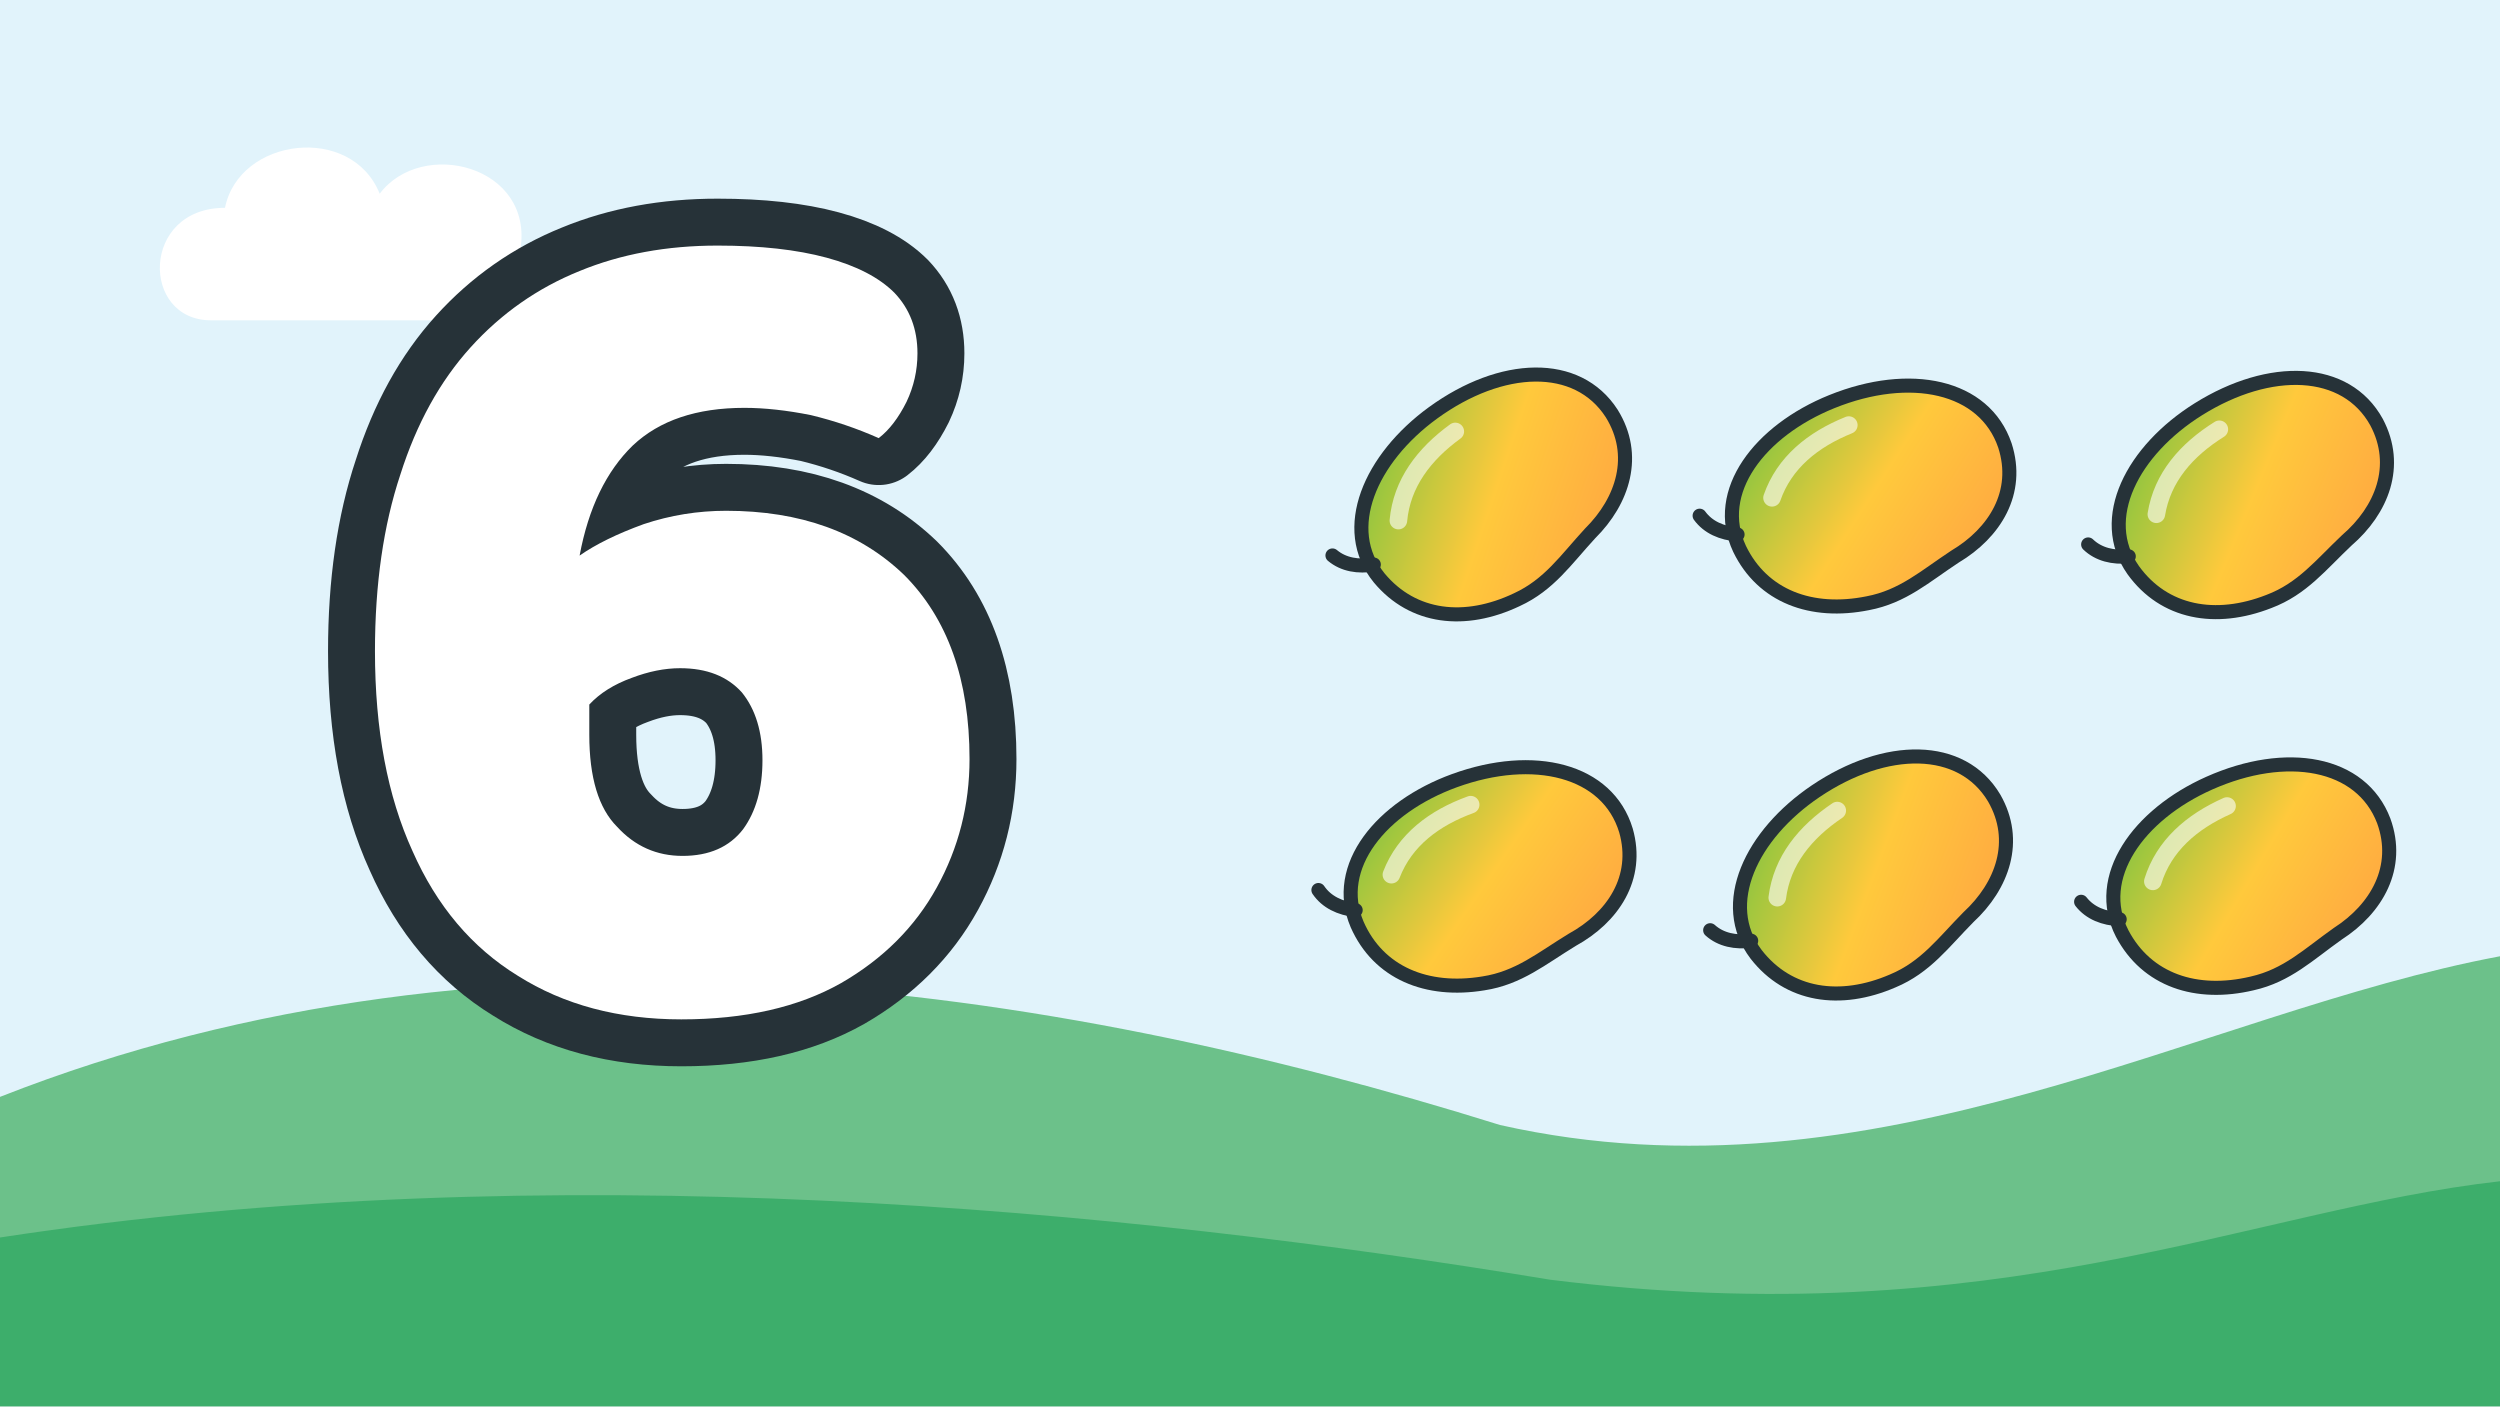
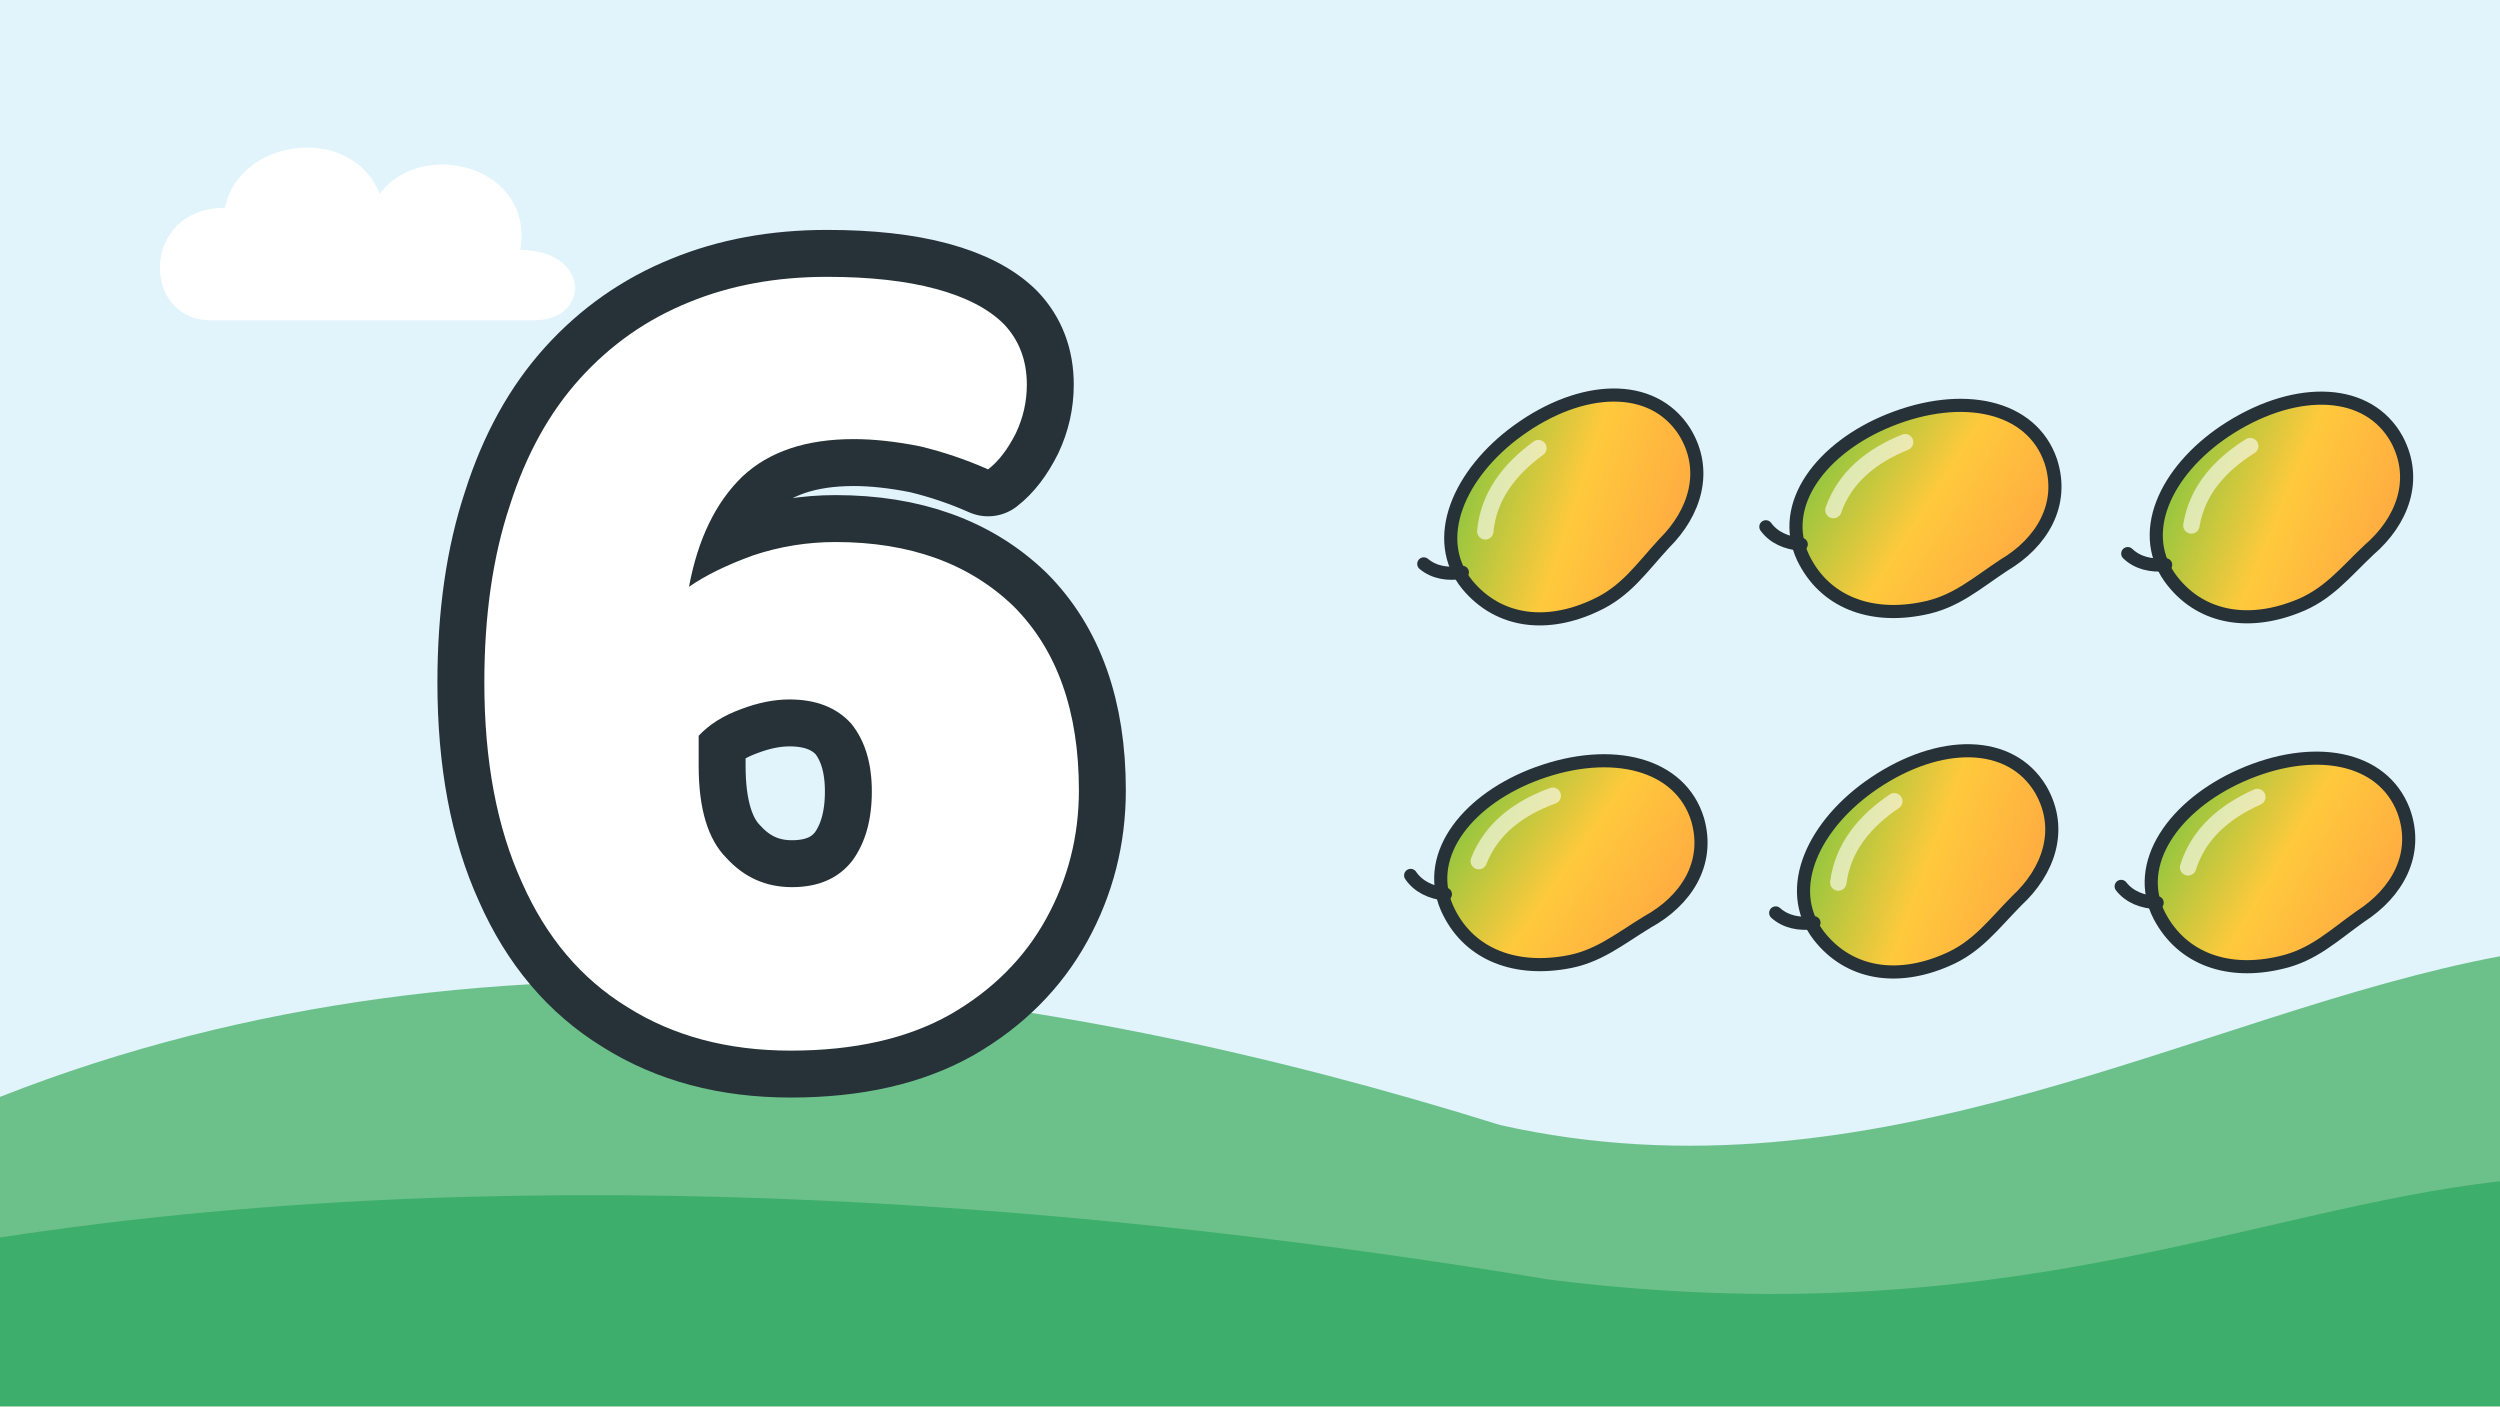
<svg xmlns="http://www.w3.org/2000/svg" viewBox="0 0 320 180" width="320" height="180">
  <defs>
    <linearGradient id="mangoSkin" x1="0" y1="0" x2="1" y2="1">
      <stop offset="0.12" stop-color="#8DC63F" />
      <stop offset="0.5" stop-color="#FFC93C" />
      <stop offset="1" stop-color="#FF9F43" />
    </linearGradient>
    <g id="mango" stroke="#263238" stroke-linejoin="round" stroke-linecap="round">
      <g transform="rotate(-28 50 52)">
        <path d="M10 54C9 36 28 25 50 25C74 25 92 37 91 55C90 69 79 77 66 79C56 81 48 84 38 82C22 79 11 69 10 54Z" fill="url(#mangoSkin)" stroke-width="4" />
        <path d="M24 44C31 36 41 33 52 33" fill="none" stroke="#FFFFFF" stroke-opacity=".6" stroke-width="5" />
        <path d="M11 50C7 48 4 45 3 41" fill="none" stroke-width="4" />
      </g>
    </g>
  </defs>
  <rect width="320" height="180" fill="#E1F3FB" />
  <path transform="translate(18 14) scale(0.9)" d="M10 30C0 30 0 14 12 14C14 4 30 2 34 12C40 4 56 8 54 20C64 20 64 30 56 30Z" fill="#FFFFFF" />
  <path d="M0 140.4C64 115.2 134.4 126 192 144C240 154.8 281.6 129.6 320 122.4V180H0Z" fill="#6CC18A" />
  <path d="M0 158.4C70.4 147.6 144 154.8 198.4 163.8C256 171 288 154.8 320 151.2V180H0Z" fill="#3DAE6B" />
-   <g transform="translate(42.57 128) scale(1.55)" fill="#FFFFFF" stroke="#263238" stroke-width="7.75" stroke-linejoin="round" paint-order="stroke">
+   <g transform="translate(56.57 132) scale(1.55)" fill="#FFFFFF" stroke="#263238" stroke-width="7.75" stroke-linejoin="round" paint-order="stroke">
    <path transform="translate(0 0)" d="M48.3-53.4L48.3-53.4Q48.3-51.3 47.4-49.4Q46.4-47.4 45.1-46.4L45.1-46.4Q42.4-47.6 39.5-48.3Q36.5-48.9 34-48.9L34-48.9Q28.1-48.9 24.8-45.8Q21.5-42.6 20.4-36.7L20.4-36.7Q22.4-38.1 25.7-39.3Q29-40.4 32.5-40.4L32.5-40.4Q41.7-40.4 47.2-35.1Q52.6-29.7 52.6-19.9L52.6-19.9Q52.6-14.2 49.9-9.3Q47.2-4.4 42.0-1.4Q36.7 1.6 28.8 1.6L28.8 1.6Q21 1.6 15.3-2.0Q9.6-5.5 6.6-12.3Q3.5-19.1 3.5-28.8L3.5-28.8Q3.5-37.1 5.6-43.4Q7.6-49.7 11.4-53.9Q15.2-58.1 20.4-60.2Q25.5-62.3 31.8-62.3L31.8-62.3Q37.1-62.3 40.8-61.3Q44.5-60.3 46.4-58.4Q48.3-56.4 48.3-53.4ZM28.9-11.9L28.9-11.9Q32.2-11.9 33.9-14.1Q35.5-16.3 35.5-19.8L35.5-19.8Q35.5-23.3 33.8-25.4Q32-27.4 28.7-27.4L28.7-27.4Q26.8-27.4 24.7-26.6Q22.5-25.8 21.2-24.4L21.2-24.4L21.2-21.9Q21.2-16.6 23.5-14.3Q25.7-11.9 28.9-11.9Z" />
  </g>
-   <use href="#mango" transform="translate(167.95 39.28) scale(0.45) rotate(-8 50 50)" />
-   <use href="#mango" transform="translate(216.61 39.28) scale(0.45) rotate(6 50 50)" />
-   <use href="#mango" transform="translate(265.28 39.28) scale(0.45) rotate(-4 50 50)" />
-   <use href="#mango" transform="translate(167.95 87.95) scale(0.45) rotate(8 50 50)" />
-   <use href="#mango" transform="translate(216.61 87.95) scale(0.45) rotate(-6 50 50)" />
-   <use href="#mango" transform="translate(265.28 87.95) scale(0.45) rotate(4 50 50)" />
+   <use href="#mango" transform="translate(179.81 42.48) scale(0.42) rotate(-8 50 50)" />
+   <use href="#mango" transform="translate(225.15 42.48) scale(0.42) rotate(6 50 50)" />
+   <use href="#mango" transform="translate(270.48 42.48) scale(0.42) rotate(-4 50 50)" />
+   <use href="#mango" transform="translate(179.81 87.81) scale(0.42) rotate(8 50 50)" />
+   <use href="#mango" transform="translate(225.15 87.81) scale(0.42) rotate(-6 50 50)" />
+   <use href="#mango" transform="translate(270.48 87.81) scale(0.42) rotate(4 50 50)" />
</svg>
